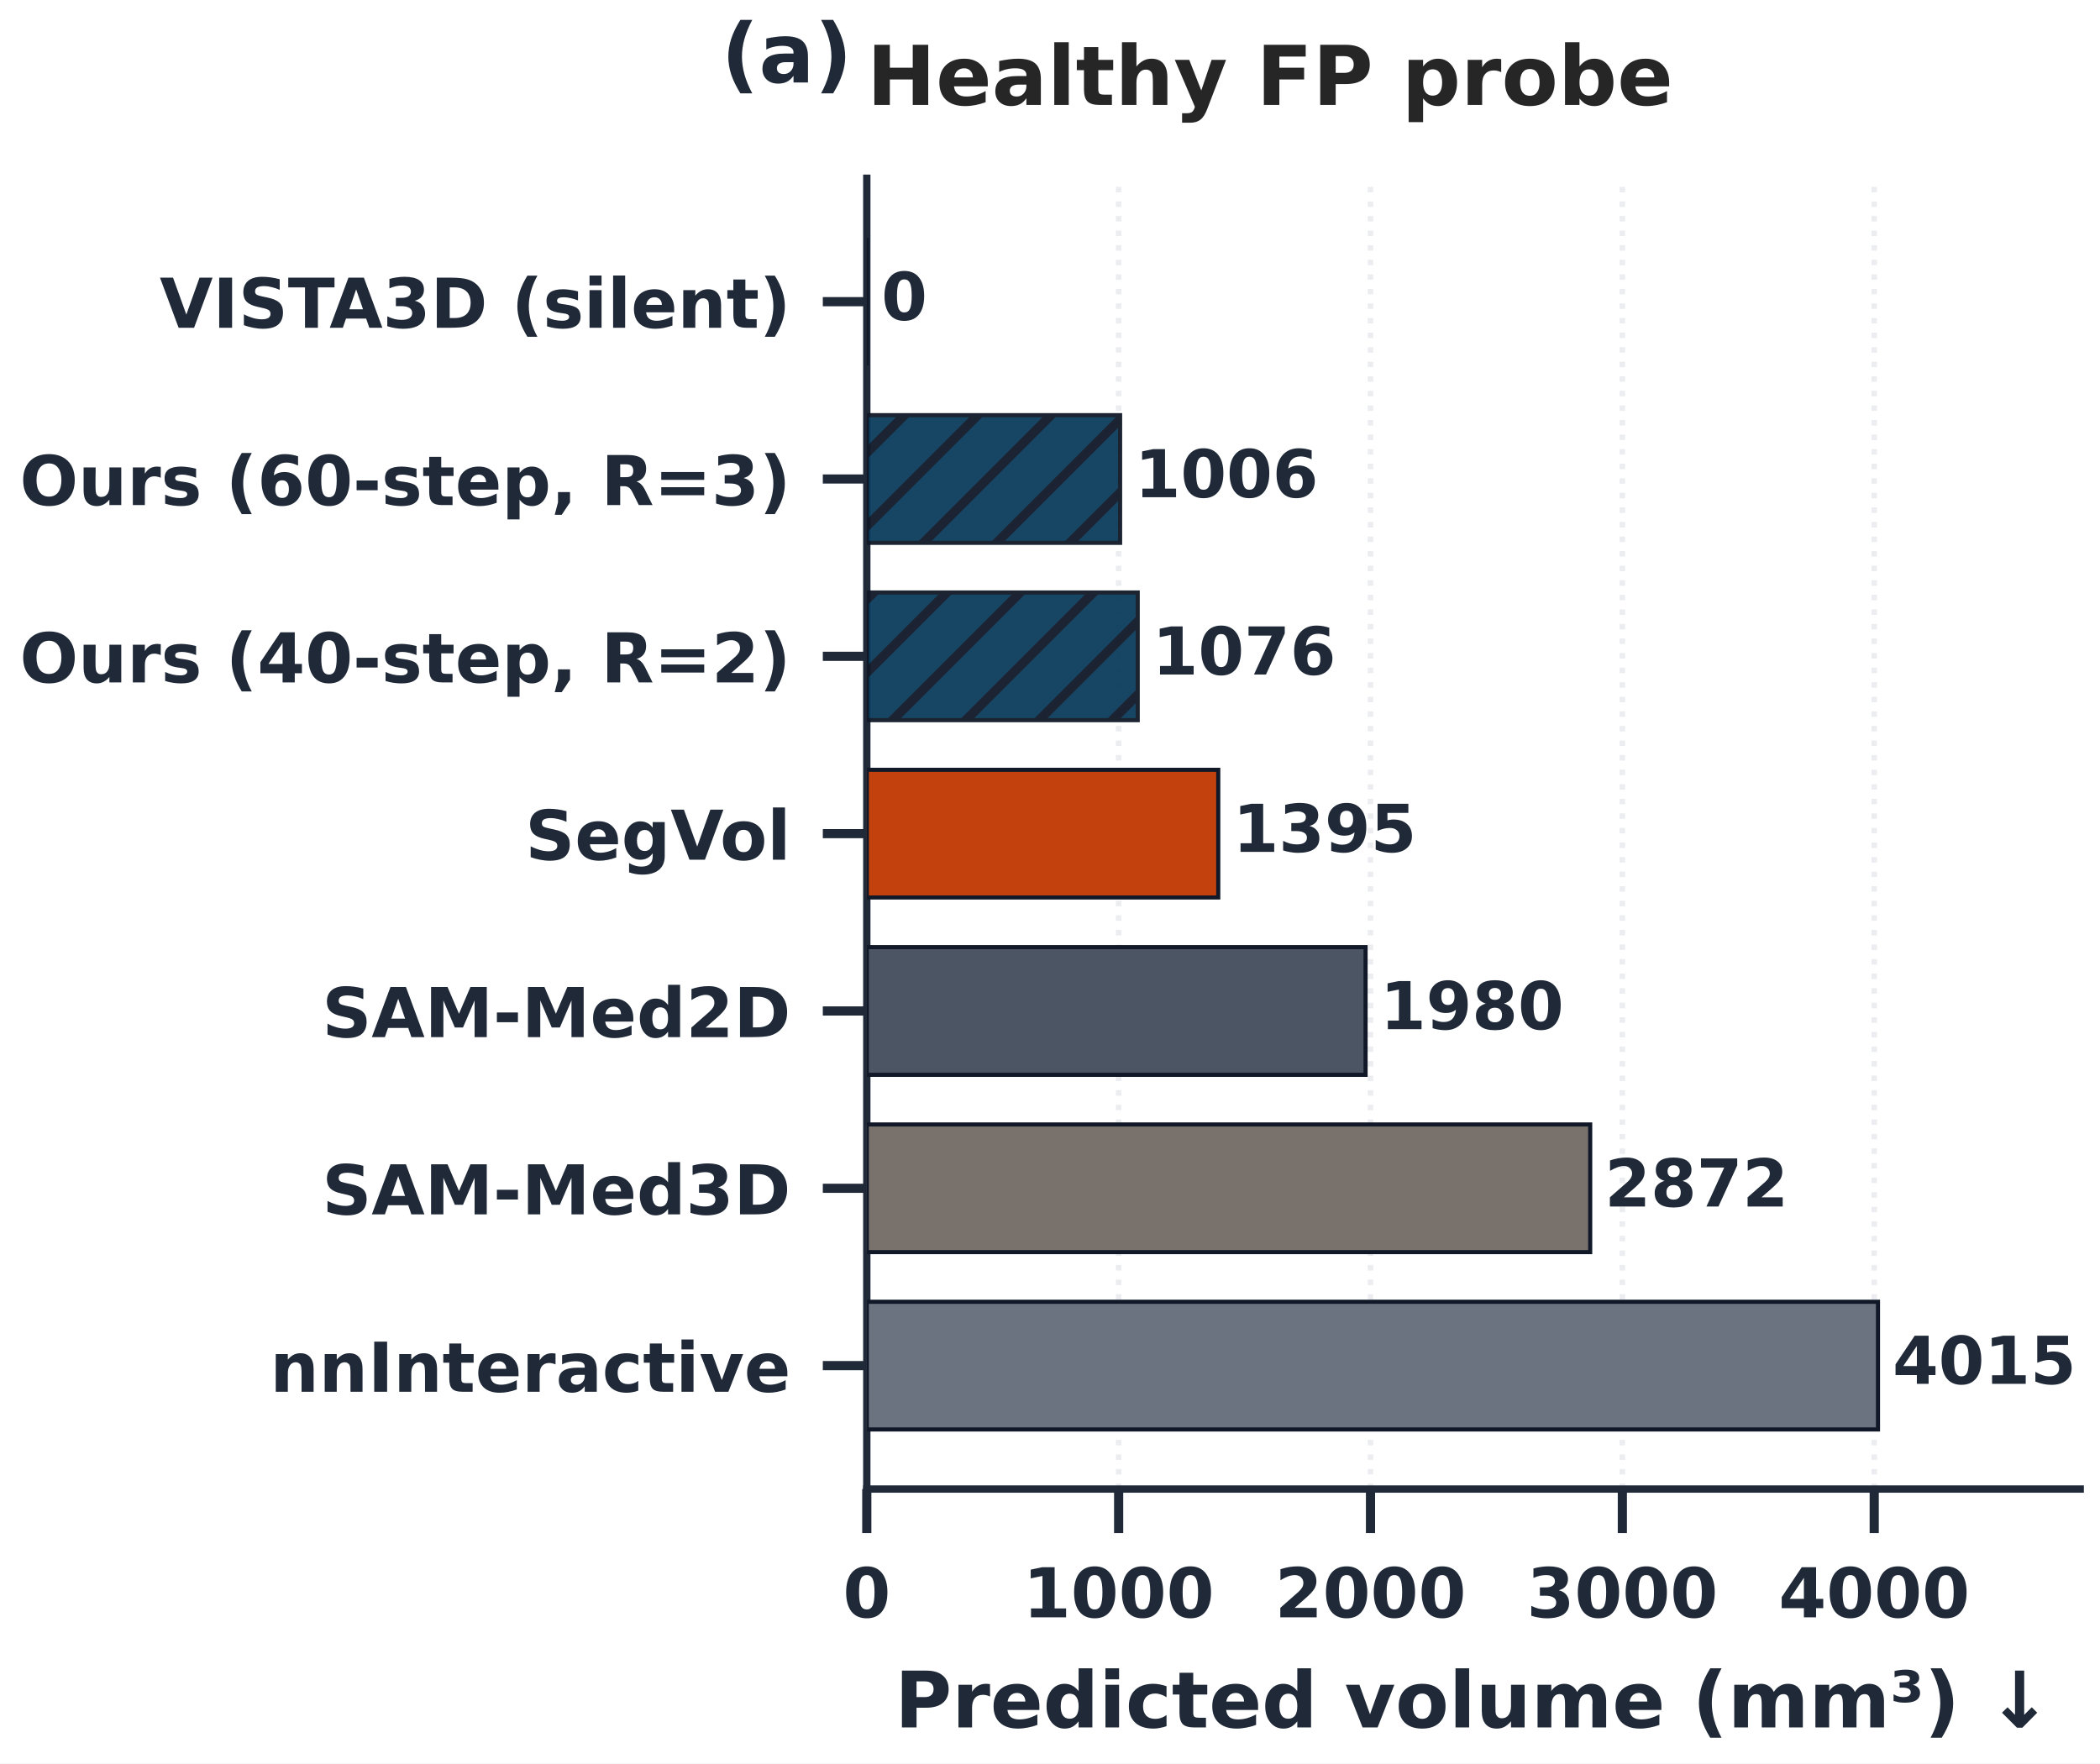
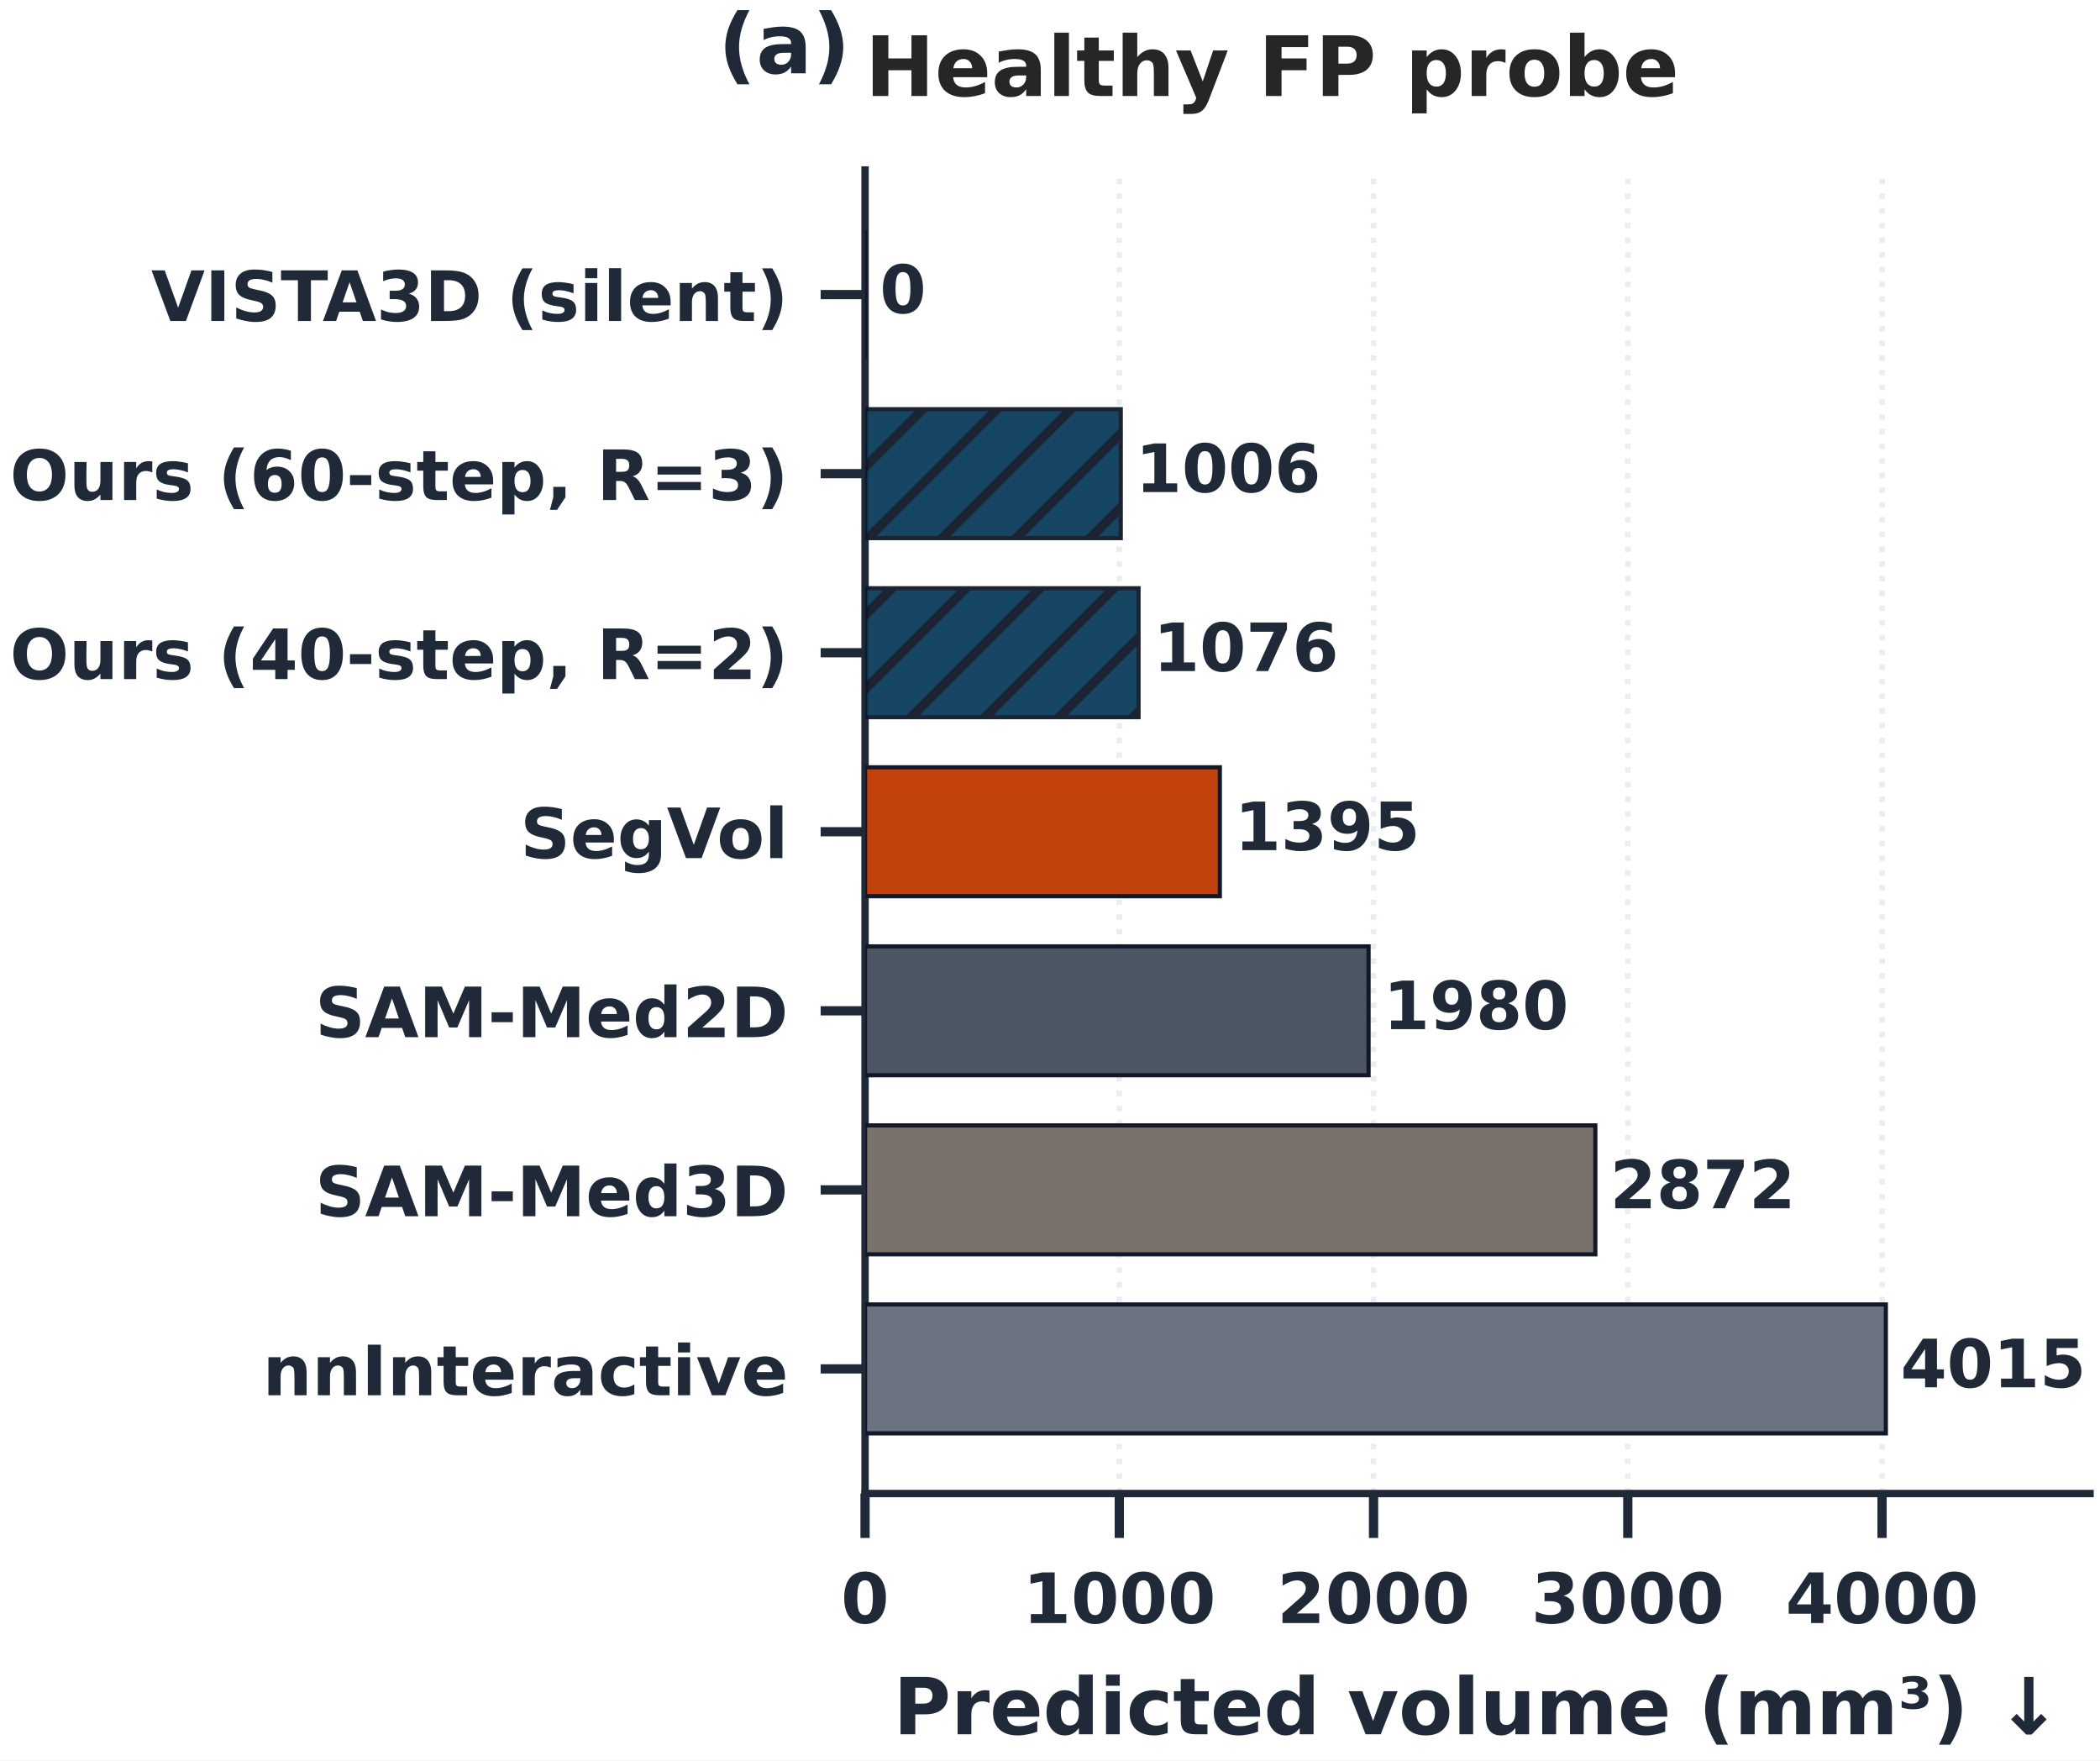
- <svg xmlns="http://www.w3.org/2000/svg" xmlns:xlink="http://www.w3.org/1999/xlink" width="229.176pt" height="192.447pt" viewBox="0 0 229.176 192.447" version="1.1">
+ <svg xmlns="http://www.w3.org/2000/svg" xmlns:xlink="http://www.w3.org/1999/xlink" width="227.016pt" height="190.287pt" viewBox="0 0 227.016 190.287" version="1.1">
  <defs>
    <style type="text/css">*{stroke-linejoin: round; stroke-linecap: butt}</style>
  </defs>
  <g id="figure_1">
    <g id="patch_1">
-       <path d="M 0 192.447  L 229.176 192.447  L 229.176 0  L 0 0  z " style="fill: #ffffff" />
+       <path d="M 0 190.287  L 227.016 190.287  L 227.016 0  L 0 0  z " style="fill: #ffffff" />
    </g>
    <g id="axes_1">
      <g id="patch_2">
-         <path d="M 94.595 162.502  L 227.016 162.502  L 227.016 19.453  L 94.595 19.453  z " style="fill: #ffffff" />
+         <path d="M 93.515 161.422  L 225.936 161.422  L 225.936 18.373  L 93.515 18.373  z " style="fill: #ffffff" />
      </g>
      <g id="matplotlib.axis_1">
        <g id="xtick_1">
          <g id="line2d_1">
-             <path d="M 94.595 162.502  L 94.595 19.453  " clip-path="url(#p458a303881)" style="fill: none; stroke-dasharray: 0.6,0.99; stroke-dashoffset: 0; stroke: #e5e7eb; stroke-opacity: 0.75; stroke-width: 0.6" />
+             <path d="M 93.515 161.422  L 93.515 18.373  " clip-path="url(#p58660bdf86)" style="fill: none; stroke-dasharray: 0.6,0.99; stroke-dashoffset: 0; stroke: #e5e7eb; stroke-opacity: 0.75; stroke-width: 0.6" />
          </g>
          <g id="line2d_2">
            <defs>
-               <path id="md900bb426a" d="M 0 0  L 0 4.8  " style="stroke: #1f2937" />
+               <path id="m78b240908a" d="M 0 0  L 0 4.8  " style="stroke: #1f2937" />
            </defs>
            <g>
-               <use xlink:href="#md900bb426a" x="94.595" y="162.502" style="fill: #1f2937; stroke: #1f2937" />
+               <use xlink:href="#m78b240908a" x="93.515" y="161.422" style="fill: #1f2937; stroke: #1f2937" />
            </g>
          </g>
          <g id="text_1">
-             <text style="fill: #1f2937; font: 700 7.5px 'DejaVu Sans'; text-anchor: middle" x="94.595" y="176.5" transform="rotate(-0 94.59477 176.5004)">0</text>
+             <text style="fill: #1f2937; font: 700 7.5px 'DejaVu Sans'; text-anchor: middle" x="93.515" y="175.42" transform="rotate(-0 93.51477 175.4204)">0</text>
          </g>
        </g>
        <g id="xtick_2">
          <g id="line2d_3">
-             <path d="M 122.08 162.502  L 122.08 19.453  " clip-path="url(#p458a303881)" style="fill: none; stroke-dasharray: 0.6,0.99; stroke-dashoffset: 0; stroke: #e5e7eb; stroke-opacity: 0.75; stroke-width: 0.6" />
+             <path d="M 121 161.422  L 121 18.373  " clip-path="url(#p58660bdf86)" style="fill: none; stroke-dasharray: 0.6,0.99; stroke-dashoffset: 0; stroke: #e5e7eb; stroke-opacity: 0.75; stroke-width: 0.6" />
          </g>
          <g id="line2d_4">
            <g>
-               <use xlink:href="#md900bb426a" x="122.08" y="162.502" style="fill: #1f2937; stroke: #1f2937" />
+               <use xlink:href="#m78b240908a" x="121" y="161.422" style="fill: #1f2937; stroke: #1f2937" />
            </g>
          </g>
          <g id="text_2">
-             <text style="fill: #1f2937; font: 700 7.5px 'DejaVu Sans'; text-anchor: middle" x="122.08" y="176.5" transform="rotate(-0 122.08 176.5004)">1000</text>
+             <text style="fill: #1f2937; font: 700 7.5px 'DejaVu Sans'; text-anchor: middle" x="121" y="175.42" transform="rotate(-0 121 175.4204)">1000</text>
          </g>
        </g>
        <g id="xtick_3">
          <g id="line2d_5">
-             <path d="M 149.565 162.502  L 149.565 19.453  " clip-path="url(#p458a303881)" style="fill: none; stroke-dasharray: 0.6,0.99; stroke-dashoffset: 0; stroke: #e5e7eb; stroke-opacity: 0.75; stroke-width: 0.6" />
+             <path d="M 148.485 161.422  L 148.485 18.373  " clip-path="url(#p58660bdf86)" style="fill: none; stroke-dasharray: 0.6,0.99; stroke-dashoffset: 0; stroke: #e5e7eb; stroke-opacity: 0.75; stroke-width: 0.6" />
          </g>
          <g id="line2d_6">
            <g>
-               <use xlink:href="#md900bb426a" x="149.565" y="162.502" style="fill: #1f2937; stroke: #1f2937" />
+               <use xlink:href="#m78b240908a" x="148.485" y="161.422" style="fill: #1f2937; stroke: #1f2937" />
            </g>
          </g>
          <g id="text_3">
-             <text style="fill: #1f2937; font: 700 7.5px 'DejaVu Sans'; text-anchor: middle" x="149.565" y="176.5" transform="rotate(-0 149.5652 176.5004)">2000</text>
+             <text style="fill: #1f2937; font: 700 7.5px 'DejaVu Sans'; text-anchor: middle" x="148.485" y="175.42" transform="rotate(-0 148.4852 175.4204)">2000</text>
          </g>
        </g>
        <g id="xtick_4">
          <g id="line2d_7">
-             <path d="M 177.05 162.502  L 177.05 19.453  " clip-path="url(#p458a303881)" style="fill: none; stroke-dasharray: 0.6,0.99; stroke-dashoffset: 0; stroke: #e5e7eb; stroke-opacity: 0.75; stroke-width: 0.6" />
+             <path d="M 175.97 161.422  L 175.97 18.373  " clip-path="url(#p58660bdf86)" style="fill: none; stroke-dasharray: 0.6,0.99; stroke-dashoffset: 0; stroke: #e5e7eb; stroke-opacity: 0.75; stroke-width: 0.6" />
          </g>
          <g id="line2d_8">
            <g>
-               <use xlink:href="#md900bb426a" x="177.05" y="162.502" style="fill: #1f2937; stroke: #1f2937" />
+               <use xlink:href="#m78b240908a" x="175.97" y="161.422" style="fill: #1f2937; stroke: #1f2937" />
            </g>
          </g>
          <g id="text_4">
-             <text style="fill: #1f2937; font: 700 7.5px 'DejaVu Sans'; text-anchor: middle" x="177.05" y="176.5" transform="rotate(-0 177.0504 176.5004)">3000</text>
+             <text style="fill: #1f2937; font: 700 7.5px 'DejaVu Sans'; text-anchor: middle" x="175.97" y="175.42" transform="rotate(-0 175.9704 175.4204)">3000</text>
          </g>
        </g>
        <g id="xtick_5">
          <g id="line2d_9">
-             <path d="M 204.536 162.502  L 204.536 19.453  " clip-path="url(#p458a303881)" style="fill: none; stroke-dasharray: 0.6,0.99; stroke-dashoffset: 0; stroke: #e5e7eb; stroke-opacity: 0.75; stroke-width: 0.6" />
+             <path d="M 203.456 161.422  L 203.456 18.373  " clip-path="url(#p58660bdf86)" style="fill: none; stroke-dasharray: 0.6,0.99; stroke-dashoffset: 0; stroke: #e5e7eb; stroke-opacity: 0.75; stroke-width: 0.6" />
          </g>
          <g id="line2d_10">
            <g>
-               <use xlink:href="#md900bb426a" x="204.536" y="162.502" style="fill: #1f2937; stroke: #1f2937" />
+               <use xlink:href="#m78b240908a" x="203.456" y="161.422" style="fill: #1f2937; stroke: #1f2937" />
            </g>
          </g>
          <g id="text_5">
-             <text style="fill: #1f2937; font: 700 7.5px 'DejaVu Sans'; text-anchor: middle" x="204.536" y="176.5" transform="rotate(-0 204.5356 176.5004)">4000</text>
+             <text style="fill: #1f2937; font: 700 7.5px 'DejaVu Sans'; text-anchor: middle" x="203.456" y="175.42" transform="rotate(-0 203.4556 175.4204)">4000</text>
          </g>
        </g>
        <g id="text_6">
-           <text style="fill: #1f2937; font: 700 8.5px 'DejaVu Sans'; text-anchor: middle" x="160.805" y="188.519" transform="rotate(-0 160.8055 188.5188)">Predicted volume (mm³) ↓</text>
+           <text style="fill: #1f2937; font: 700 8.5px 'DejaVu Sans'; text-anchor: middle" x="159.725" y="187.439" transform="rotate(-0 159.7255 187.4388)">Predicted volume (mm³) ↓</text>
        </g>
      </g>
      <g id="matplotlib.axis_2">
        <g id="ytick_1">
          <g id="line2d_11">
            <defs>
-               <path id="m08509d93f4" d="M 0 0  L -4.8 0  " style="stroke: #1f2937" />
+               <path id="m671222b045" d="M 0 0  L -4.8 0  " style="stroke: #1f2937" />
            </defs>
            <g>
-               <use xlink:href="#m08509d93f4" x="94.595" y="149.033" style="fill: #1f2937; stroke: #1f2937" />
+               <use xlink:href="#m671222b045" x="93.515" y="147.953" style="fill: #1f2937; stroke: #1f2937" />
            </g>
          </g>
          <g id="text_7">
-             <text style="fill: #1f2937; font: 700 7.5px 'DejaVu Sans'; text-anchor: end" x="86.295" y="151.882" transform="rotate(-0 86.29477 151.8821)">nnInteractive</text>
+             <text style="fill: #1f2937; font: 700 7.5px 'DejaVu Sans'; text-anchor: end" x="85.215" y="150.802" transform="rotate(-0 85.21477 150.8021)">nnInteractive</text>
          </g>
        </g>
        <g id="ytick_2">
          <g id="line2d_12">
            <g>
-               <use xlink:href="#m08509d93f4" x="94.595" y="129.681" style="fill: #1f2937; stroke: #1f2937" />
+               <use xlink:href="#m671222b045" x="93.515" y="128.601" style="fill: #1f2937; stroke: #1f2937" />
            </g>
          </g>
          <g id="text_8">
-             <text style="fill: #1f2937; font: 700 7.5px 'DejaVu Sans'; text-anchor: end" x="86.295" y="132.53" transform="rotate(-0 86.29477 132.5303)">SAM-Med3D</text>
+             <text style="fill: #1f2937; font: 700 7.5px 'DejaVu Sans'; text-anchor: end" x="85.215" y="131.45" transform="rotate(-0 85.21477 131.4503)">SAM-Med3D</text>
          </g>
        </g>
        <g id="ytick_3">
          <g id="line2d_13">
            <g>
-               <use xlink:href="#m08509d93f4" x="94.595" y="110.329" style="fill: #1f2937; stroke: #1f2937" />
+               <use xlink:href="#m671222b045" x="93.515" y="109.249" style="fill: #1f2937; stroke: #1f2937" />
            </g>
          </g>
          <g id="text_9">
-             <text style="fill: #1f2937; font: 700 7.5px 'DejaVu Sans'; text-anchor: end" x="86.295" y="113.179" transform="rotate(-0 86.29477 113.1786)">SAM-Med2D</text>
+             <text style="fill: #1f2937; font: 700 7.5px 'DejaVu Sans'; text-anchor: end" x="85.215" y="112.099" transform="rotate(-0 85.21477 112.0986)">SAM-Med2D</text>
          </g>
        </g>
        <g id="ytick_4">
          <g id="line2d_14">
            <g>
-               <use xlink:href="#m08509d93f4" x="94.595" y="90.977" style="fill: #1f2937; stroke: #1f2937" />
+               <use xlink:href="#m671222b045" x="93.515" y="89.897" style="fill: #1f2937; stroke: #1f2937" />
            </g>
          </g>
          <g id="text_10">
-             <text style="fill: #1f2937; font: 700 7.5px 'DejaVu Sans'; text-anchor: end" x="86.295" y="93.827" transform="rotate(-0 86.29477 93.82679)">SegVol</text>
+             <text style="fill: #1f2937; font: 700 7.5px 'DejaVu Sans'; text-anchor: end" x="85.215" y="92.747" transform="rotate(-0 85.21477 92.74679)">SegVol</text>
          </g>
        </g>
        <g id="ytick_5">
          <g id="line2d_15">
            <g>
-               <use xlink:href="#m08509d93f4" x="94.595" y="71.626" style="fill: #1f2937; stroke: #1f2937" />
+               <use xlink:href="#m671222b045" x="93.515" y="70.546" style="fill: #1f2937; stroke: #1f2937" />
            </g>
          </g>
          <g id="text_11">
-             <text style="fill: #1f2937; font: 700 7.5px 'DejaVu Sans'; text-anchor: end" x="86.295" y="74.475" transform="rotate(-0 86.29477 74.47502)">Ours (40-step, R=2)</text>
+             <text style="fill: #1f2937; font: 700 7.5px 'DejaVu Sans'; text-anchor: end" x="85.215" y="73.395" transform="rotate(-0 85.21477 73.39502)">Ours (40-step, R=2)</text>
          </g>
        </g>
        <g id="ytick_6">
          <g id="line2d_16">
            <g>
-               <use xlink:href="#m08509d93f4" x="94.595" y="52.274" style="fill: #1f2937; stroke: #1f2937" />
+               <use xlink:href="#m671222b045" x="93.515" y="51.194" style="fill: #1f2937; stroke: #1f2937" />
            </g>
          </g>
          <g id="text_12">
-             <text style="fill: #1f2937; font: 700 7.5px 'DejaVu Sans'; text-anchor: end" x="86.295" y="55.123" transform="rotate(-0 86.29477 55.12324)">Ours (60-step, R=3)</text>
+             <text style="fill: #1f2937; font: 700 7.5px 'DejaVu Sans'; text-anchor: end" x="85.215" y="54.043" transform="rotate(-0 85.21477 54.04324)">Ours (60-step, R=3)</text>
          </g>
        </g>
        <g id="ytick_7">
          <g id="line2d_17">
            <g>
-               <use xlink:href="#m08509d93f4" x="94.595" y="32.922" style="fill: #1f2937; stroke: #1f2937" />
+               <use xlink:href="#m671222b045" x="93.515" y="31.842" style="fill: #1f2937; stroke: #1f2937" />
            </g>
          </g>
          <g id="text_13">
-             <text style="fill: #1f2937; font: 700 7.5px 'DejaVu Sans'; text-anchor: end" x="86.295" y="35.771" transform="rotate(-0 86.29477 35.77146)">VISTA3D (silent)</text>
+             <text style="fill: #1f2937; font: 700 7.5px 'DejaVu Sans'; text-anchor: end" x="85.215" y="34.691" transform="rotate(-0 85.21477 34.69146)">VISTA3D (silent)</text>
          </g>
        </g>
      </g>
      <g id="patch_3">
-         <path d="M 94.595 162.502  L 94.595 19.453  " style="fill: none; stroke: #1f2937; stroke-width: 0.8; stroke-linejoin: miter; stroke-linecap: square" />
+         <path d="M 93.515 161.422  L 93.515 18.373  " style="fill: none; stroke: #1f2937; stroke-width: 0.8; stroke-linejoin: miter; stroke-linecap: square" />
      </g>
      <g id="patch_4">
-         <path d="M 94.595 162.502  L 227.016 162.502  " style="fill: none; stroke: #1f2937; stroke-width: 0.8; stroke-linejoin: miter; stroke-linecap: square" />
+         <path d="M 93.515 161.422  L 225.936 161.422  " style="fill: none; stroke: #1f2937; stroke-width: 0.8; stroke-linejoin: miter; stroke-linecap: square" />
      </g>
      <g id="patch_5">
-         <path d="M 94.595 155.999  L 204.946 155.999  L 204.946 142.066  L 94.595 142.066  z " clip-path="url(#p458a303881)" style="fill: #6b7280; stroke: #111827; stroke-width: 0.45; stroke-linejoin: miter" />
+         <path d="M 93.515 154.919  L 203.866 154.919  L 203.866 140.986  L 93.515 140.986  z " clip-path="url(#p58660bdf86)" style="fill: #6b7280; stroke: #111827; stroke-width: 0.45; stroke-linejoin: miter" />
      </g>
      <g id="patch_6">
-         <path d="M 94.595 136.648  L 173.54 136.648  L 173.54 122.714  L 94.595 122.714  z " clip-path="url(#p458a303881)" style="fill: #78716c; stroke: #111827; stroke-width: 0.45; stroke-linejoin: miter" />
+         <path d="M 93.515 135.568  L 172.46 135.568  L 172.46 121.634  L 93.515 121.634  z " clip-path="url(#p58660bdf86)" style="fill: #78716c; stroke: #111827; stroke-width: 0.45; stroke-linejoin: miter" />
      </g>
      <g id="patch_7">
-         <path d="M 94.595 117.296  L 149.027 117.296  L 149.027 103.363  L 94.595 103.363  z " clip-path="url(#p458a303881)" style="fill: #4b5563; stroke: #111827; stroke-width: 0.45; stroke-linejoin: miter" />
+         <path d="M 93.515 116.216  L 147.947 116.216  L 147.947 102.283  L 93.515 102.283  z " clip-path="url(#p58660bdf86)" style="fill: #4b5563; stroke: #111827; stroke-width: 0.45; stroke-linejoin: miter" />
      </g>
      <g id="patch_8">
-         <path d="M 94.595 97.944  L 132.95 97.944  L 132.95 84.011  L 94.595 84.011  z " clip-path="url(#p458a303881)" style="fill: #c2410c; stroke: #111827; stroke-width: 0.45; stroke-linejoin: miter" />
+         <path d="M 93.515 96.864  L 131.87 96.864  L 131.87 82.931  L 93.515 82.931  z " clip-path="url(#p58660bdf86)" style="fill: #c2410c; stroke: #111827; stroke-width: 0.45; stroke-linejoin: miter" />
      </g>
      <g id="patch_9">
-         <path d="M 94.595 78.592  L 124.16 78.592  L 124.16 64.659  L 94.595 64.659  z " clip-path="url(#p458a303881)" style="fill: url(#h5cc7f8b194); opacity: 0.95; stroke: #111827; stroke-width: 0.45; stroke-linejoin: miter" />
+         <path d="M 93.515 77.512  L 123.08 77.512  L 123.08 63.579  L 93.515 63.579  z " clip-path="url(#p58660bdf86)" style="fill: url(#h86596cf14c); opacity: 0.95; stroke: #111827; stroke-width: 0.45; stroke-linejoin: miter" />
      </g>
      <g id="patch_10">
-         <path d="M 94.595 59.24  L 122.238 59.24  L 122.238 45.307  L 94.595 45.307  z " clip-path="url(#p458a303881)" style="fill: url(#h5cc7f8b194); opacity: 0.95; stroke: #111827; stroke-width: 0.45; stroke-linejoin: miter" />
+         <path d="M 93.515 58.16  L 121.158 58.16  L 121.158 44.227  L 93.515 44.227  z " clip-path="url(#p58660bdf86)" style="fill: url(#h86596cf14c); opacity: 0.95; stroke: #111827; stroke-width: 0.45; stroke-linejoin: miter" />
      </g>
      <g id="patch_11">
-         <path d="M 94.595 39.889  L 94.595 39.889  L 94.595 25.955  L 94.595 25.955  z " clip-path="url(#p458a303881)" style="fill: #9a3412; stroke: #111827; stroke-width: 0.45; stroke-linejoin: miter" />
+         <path d="M 93.515 38.809  L 93.515 38.809  L 93.515 24.875  L 93.515 24.875  z " clip-path="url(#p58660bdf86)" style="fill: #9a3412; stroke: #111827; stroke-width: 0.45; stroke-linejoin: miter" />
      </g>
      <g id="text_14">
-         <text style="fill: #1f2937; font: 700 7.2px 'DejaVu Sans'; text-anchor: start" x="206.535" y="151.019" transform="rotate(-0 206.535 151.0195)">4015</text>
+         <text style="fill: #1f2937; font: 700 7.2px 'DejaVu Sans'; text-anchor: start" x="205.455" y="149.939" transform="rotate(-0 205.455 149.9395)">4015</text>
      </g>
      <g id="text_15">
-         <text style="fill: #1f2937; font: 700 7.2px 'DejaVu Sans'; text-anchor: start" x="175.129" y="131.668" transform="rotate(-0 175.1288 131.6677)">2872</text>
+         <text style="fill: #1f2937; font: 700 7.2px 'DejaVu Sans'; text-anchor: start" x="174.049" y="130.588" transform="rotate(-0 174.0488 130.5877)">2872</text>
      </g>
      <g id="text_16">
-         <text style="fill: #1f2937; font: 700 7.2px 'DejaVu Sans'; text-anchor: start" x="150.616" y="112.316" transform="rotate(-0 150.6164 112.3159)">1980</text>
+         <text style="fill: #1f2937; font: 700 7.2px 'DejaVu Sans'; text-anchor: start" x="149.536" y="111.236" transform="rotate(-0 149.5364 111.2359)">1980</text>
      </g>
      <g id="text_17">
-         <text style="fill: #1f2937; font: 700 7.2px 'DejaVu Sans'; text-anchor: start" x="134.539" y="92.964" transform="rotate(-0 134.539 92.96413)">1395</text>
+         <text style="fill: #1f2937; font: 700 7.2px 'DejaVu Sans'; text-anchor: start" x="133.459" y="91.884" transform="rotate(-0 133.459 91.88413)">1395</text>
      </g>
      <g id="text_18">
-         <text style="fill: #1f2937; font: 700 7.2px 'DejaVu Sans'; text-anchor: start" x="125.749" y="73.612" transform="rotate(-0 125.7487 73.61235)">1076</text>
+         <text style="fill: #1f2937; font: 700 7.2px 'DejaVu Sans'; text-anchor: start" x="124.669" y="72.532" transform="rotate(-0 124.6687 72.53235)">1076</text>
      </g>
      <g id="text_19">
-         <text style="fill: #1f2937; font: 700 7.2px 'DejaVu Sans'; text-anchor: start" x="123.827" y="54.261" transform="rotate(-0 123.8268 54.26058)">1006</text>
+         <text style="fill: #1f2937; font: 700 7.2px 'DejaVu Sans'; text-anchor: start" x="122.747" y="53.181" transform="rotate(-0 122.7468 53.18057)">1006</text>
      </g>
      <g id="text_20">
-         <text style="fill: #1f2937; font: 700 7.2px 'DejaVu Sans'; text-anchor: start" x="96.184" y="34.909" transform="rotate(-0 96.18382 34.9088)">0</text>
+         <text style="fill: #1f2937; font: 700 7.2px 'DejaVu Sans'; text-anchor: start" x="95.104" y="33.829" transform="rotate(-0 95.10382 33.8288)">0</text>
      </g>
      <g id="text_21">
-         <text style="fill: #1f2937; font: 700 9px 'DejaVu Sans'; text-anchor: start" x="78.704" y="8.999" transform="rotate(-0 78.70419 8.998594)">(a)</text>
+         <text style="fill: #1f2937; font: 700 9px 'DejaVu Sans'; text-anchor: start" x="77.624" y="7.919" transform="rotate(-0 77.62419 7.918594)">(a)</text>
      </g>
      <g id="text_22">
-         <text style="fill: #262626; font: 700 9px 'DejaVu Sans'; text-anchor: start" x="94.595" y="11.453" transform="rotate(-0 94.59477 11.45321)">Healthy FP probe</text>
+         <text style="fill: #262626; font: 700 9px 'DejaVu Sans'; text-anchor: start" x="93.515" y="10.373" transform="rotate(-0 93.51477 10.37321)">Healthy FP probe</text>
      </g>
    </g>
  </g>
  <defs>
-     <clipPath id="p458a303881">
-       <rect x="94.595" y="19.453" width="132.421" height="143.048" />
+     <clipPath id="p58660bdf86">
+       <rect x="93.515" y="18.373" width="132.421" height="143.048" />
    </clipPath>
  </defs>
  <defs>
-     <pattern id="h5cc7f8b194" patternUnits="userSpaceOnUse" x="0" y="0" width="72" height="72">
+     <pattern id="h86596cf14c" patternUnits="userSpaceOnUse" x="0" y="0" width="72" height="72">
      <rect x="0" y="0" width="73" height="73" fill="#0b3d5c" />
      <path d="M -36 36  L 36 -36  M -32 40  L 40 -32  M -28 44  L 44 -28  M -24 48  L 48 -24  M -20 52  L 52 -20  M -16 56  L 56 -16  M -12 60  L 60 -12  M -8 64  L 64 -8  M -4 68  L 68 -4  M 0 72  L 72 0  M 4 76  L 76 4  M 8 80  L 80 8  M 12 84  L 84 12  M 16 88  L 88 16  M 20 92  L 92 20  M 24 96  L 96 24  M 28 100  L 100 28  M 32 104  L 104 32  M 36 108  L 108 36  " style="fill: #111827; stroke: #111827; stroke-width: 1.0; stroke-linecap: butt; stroke-linejoin: miter; stroke-opacity: 0.95" />
    </pattern>
  </defs>
</svg>
